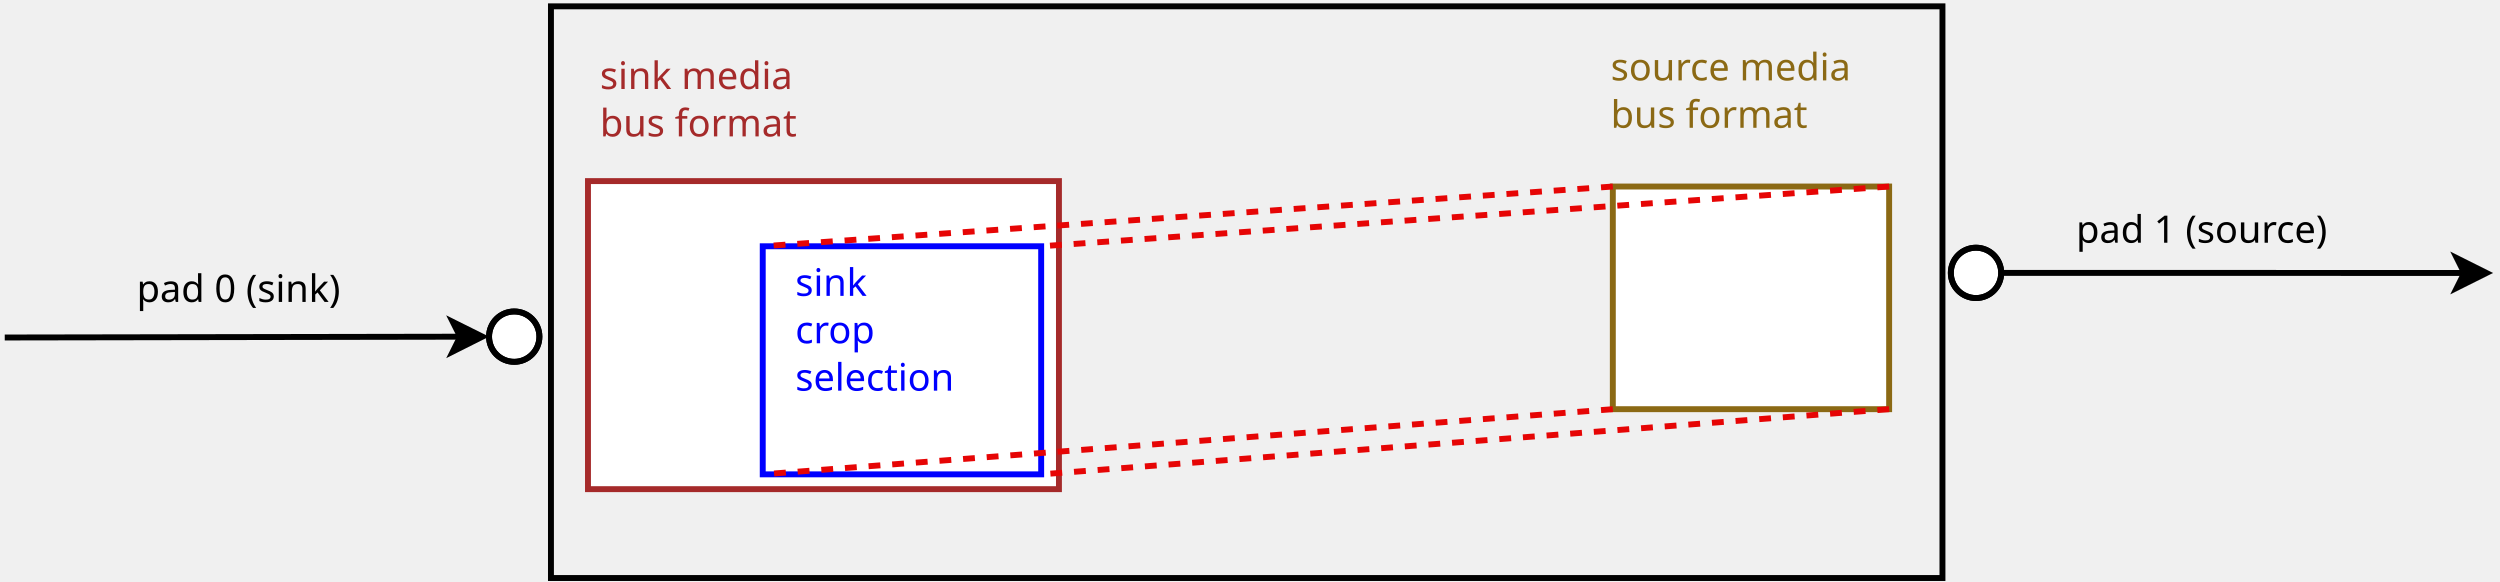
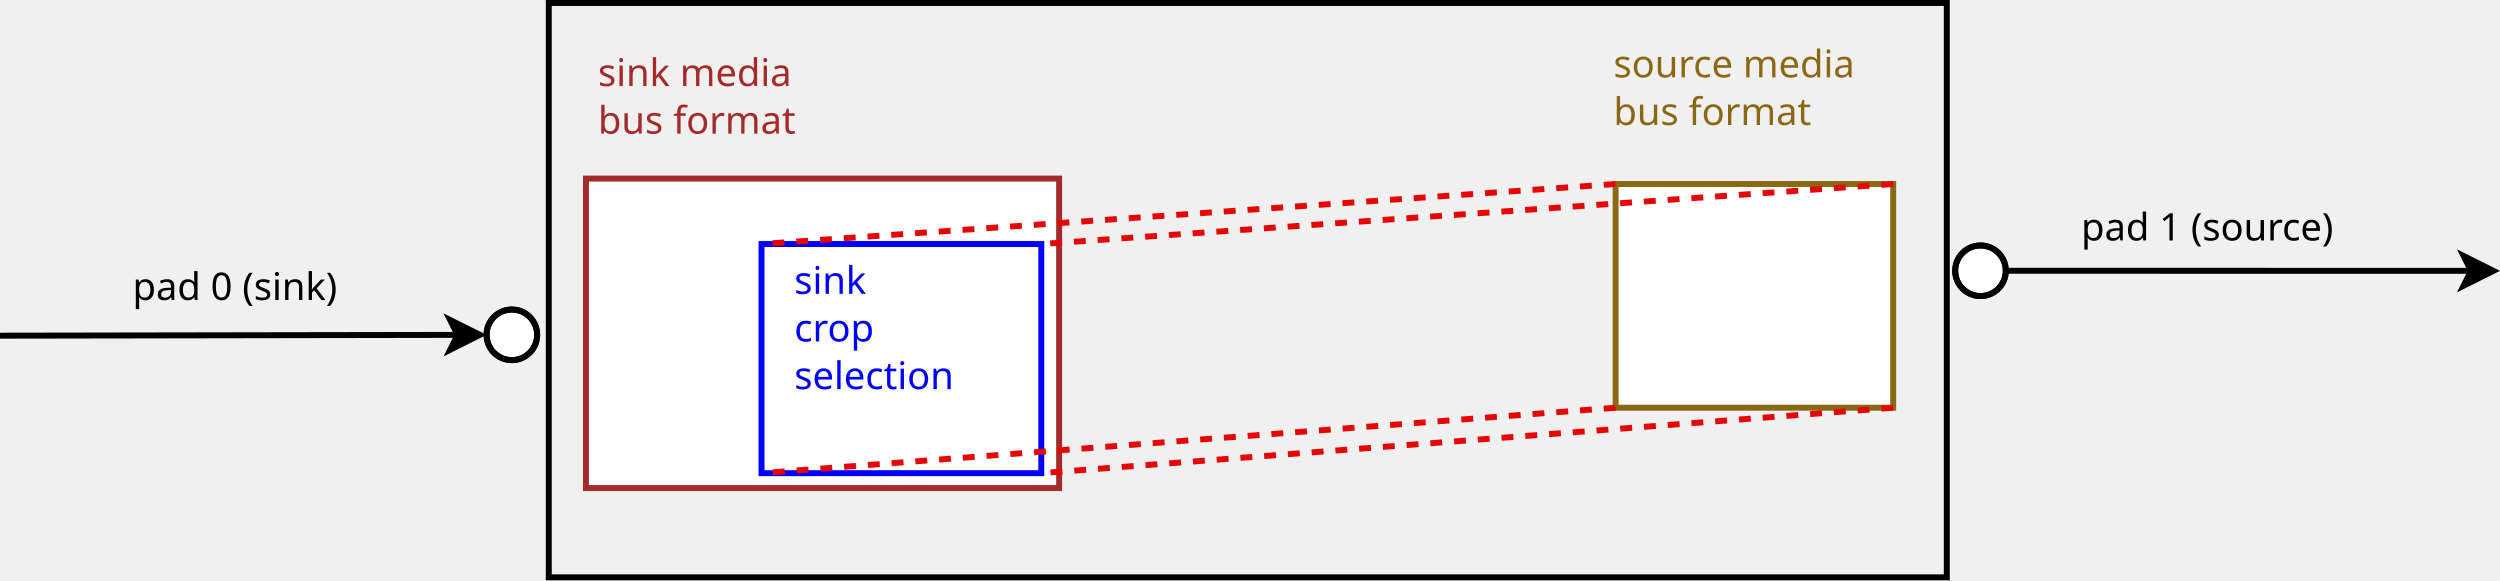
- <svg xmlns="http://www.w3.org/2000/svg" width="43cm" height="10cm" viewBox="-194 128 844 196">
-   <rect style="fill: none; fill-opacity:0; stroke-width: 2; stroke: #000000" x="-8" y="130" width="469.774" height="193" />
-   <g>
-     <rect style="fill: #ffffff" x="4.5" y="189" width="159" height="104" />
-     <rect style="fill: none; fill-opacity:0; stroke-width: 2; stroke: #a52a2a" x="4.5" y="189" width="159" height="104" />
+ <svg xmlns="http://www.w3.org/2000/svg" width="42.8cm" height="9.935cm" viewBox="-194 128 840.07 194.723" id="svg2" version="1.1">
+   <defs id="defs98" />
+   <rect style="fill:none;fill-opacity:0;stroke:#000000;stroke-width:2" x="-9.6" y="128.86" width="469.774" height="193" id="rect4" />
+   <g id="g6" transform="translate(-1.600243,-1.139534)">
+     <rect style="fill:#ffffff" x="4.5" y="189" width="159" height="104" id="rect8" />
+     <rect style="fill:none;fill-opacity:0;stroke:#a52a2a;stroke-width:2" x="4.5" y="189" width="159" height="104" id="rect10" />
  </g>
-   <g>
-     <rect style="fill: #ffffff" x="63.5" y="211" width="94" height="77" />
-     <rect style="fill: none; fill-opacity:0; stroke-width: 2; stroke: #0000ff" x="63.5" y="211" width="94" height="77" />
+   <g id="g12" transform="translate(-1.600243,-1.139534)">
+     <rect style="fill:#ffffff" x="63.5" y="211" width="94" height="77" id="rect14" />
+     <rect style="fill:none;fill-opacity:0;stroke:#0000ff;stroke-width:2" x="63.5" y="211" width="94" height="77" id="rect16" />
  </g>
-   <text style="fill: #0000ff;text-anchor:start;font-size:12.8;font-family:sanserif;font-style:normal;font-weight:normal" x="74.5" y="227.75">
-     <tspan x="74.5" y="227.75">sink</tspan>
-     <tspan x="74.5" y="243.75">crop</tspan>
-     <tspan x="74.5" y="259.75">selection</tspan>
+   <text style="font-style:normal;font-weight:normal;font-size:12.8px;font-family:sanserif;text-anchor:start;fill:#0000ff" x="72.9" y="226.61" id="text18">
+     <tspan x="72.9" y="226.61" id="tspan20">sink</tspan>
+     <tspan x="72.9" y="242.61" id="tspan22">crop</tspan>
+     <tspan x="72.9" y="258.61" id="tspan24">selection</tspan>
  </text>
-   <text style="fill: #000000;text-anchor:start;font-size:12.8;font-family:sanserif;font-style:normal;font-weight:normal" x="29.5" y="158">
-     <tspan x="29.5" y="158" />
+   <text style="font-style:normal;font-weight:normal;font-size:12.8px;font-family:sanserif;text-anchor:start;fill:#000000" x="27.9" y="156.86" id="text26">
+     <tspan x="27.9" y="156.86" id="tspan28" />
  </text>
-   <text style="fill: #a52a2a;text-anchor:start;font-size:12.8;font-family:sanserif;font-style:normal;font-weight:normal" x="8.538" y="157.914">
-     <tspan x="8.538" y="157.914">sink media</tspan>
-     <tspan x="8.538" y="173.914">bus format</tspan>
+   <text style="font-style:normal;font-weight:normal;font-size:12.8px;font-family:sanserif;text-anchor:start;fill:#a52a2a" x="6.938" y="156.774" id="text30">
+     <tspan x="6.938" y="156.774" id="tspan32">sink media</tspan>
+     <tspan x="6.938" y="172.774" id="tspan34">bus format</tspan>
  </text>
-   <text style="fill: #8b6914;text-anchor:start;font-size:12.8;font-family:sanserif;font-style:normal;font-weight:normal" x="349.774" y="155">
-     <tspan x="349.774" y="155">source media</tspan>
-     <tspan x="349.774" y="171">bus format</tspan>
+   <text style="font-style:normal;font-weight:normal;font-size:12.8px;font-family:sanserif;text-anchor:start;fill:#8b6914" x="348.174" y="153.86" id="text36">
+     <tspan x="348.174" y="153.86" id="tspan38">source media</tspan>
+     <tspan x="348.174" y="169.86" id="tspan40">bus format</tspan>
  </text>
-   <g>
-     <rect style="fill: #ffffff" x="350.488" y="190.834" width="93.286" height="75.166" />
-     <rect style="fill: none; fill-opacity:0; stroke-width: 2; stroke: #8b6914" x="350.488" y="190.834" width="93.286" height="75.166" />
+   <g id="g42" transform="translate(-1.600243,-1.139534)">
+     <rect style="fill:#ffffff" x="350.488" y="190.834" width="93.286" height="75.166" id="rect44" />
+     <rect style="fill:none;fill-opacity:0;stroke:#8b6914;stroke-width:2" x="350.488" y="190.834" width="93.286" height="75.166" id="rect46" />
  </g>
-   <line style="fill: none; fill-opacity:0; stroke-width: 2; stroke-dasharray: 4; stroke: #e60505" x1="350.488" y1="266" x2="63.5" y2="288" />
-   <line style="fill: none; fill-opacity:0; stroke-width: 2; stroke-dasharray: 4; stroke: #e60505" x1="350.488" y1="190.834" x2="63.5" y2="211" />
-   <line style="fill: none; fill-opacity:0; stroke-width: 2; stroke-dasharray: 4; stroke: #e60505" x1="443.774" y1="266" x2="157.5" y2="288" />
-   <line style="fill: none; fill-opacity:0; stroke-width: 2; stroke-dasharray: 4; stroke: #e60505" x1="443.774" y1="190.834" x2="157.5" y2="211" />
-   <g>
-     <ellipse style="fill: #ffffff" cx="473.1" cy="219.984" rx="8.5" ry="8.5" />
-     <ellipse style="fill: none; fill-opacity:0; stroke-width: 2; stroke: #000000" cx="473.1" cy="219.984" rx="8.5" ry="8.5" />
-     <ellipse style="fill: none; fill-opacity:0; stroke-width: 2; stroke: #000000" cx="473.1" cy="219.984" rx="8.5" ry="8.5" />
+   <line style="fill:none;fill-opacity:0;stroke:#e60505;stroke-width:2;stroke-dasharray:4" x1="348.888" y1="264.86" x2="61.9" y2="286.86" id="line48" />
+   <line style="fill:none;fill-opacity:0;stroke:#e60505;stroke-width:2;stroke-dasharray:4" x1="348.888" y1="189.694" x2="61.9" y2="209.86" id="line50" />
+   <line style="fill:none;fill-opacity:0;stroke:#e60505;stroke-width:2;stroke-dasharray:4" x1="442.174" y1="264.86" x2="155.9" y2="286.86" id="line52" />
+   <line style="fill:none;fill-opacity:0;stroke:#e60505;stroke-width:2;stroke-dasharray:4" x1="442.174" y1="189.694" x2="155.9" y2="209.86" id="line54" />
+   <g id="g56" transform="translate(-1.600243,-1.139534)">
+     <circle style="fill:#ffffff" cx="473.1" cy="219.984" id="ellipse58" r="8.5" />
+     <circle style="fill:none;fill-opacity:0;stroke:#000000;stroke-width:2" cx="473.1" cy="219.984" id="ellipse60" r="8.5" />
+     <circle style="fill:none;fill-opacity:0;stroke:#000000;stroke-width:2" cx="473.1" cy="219.984" id="ellipse62" r="8.5" />
  </g>
-   <g>
-     <line style="fill: none; fill-opacity:0; stroke-width: 2; stroke: #000000" x1="481.6" y1="219.984" x2="637.934" y2="220.012" />
-     <polygon style="fill: #000000" points="645.434,220.014 635.433,225.012 637.934,220.012 635.435,215.012 " />
-     <polygon style="fill: none; fill-opacity:0; stroke-width: 2; stroke: #000000" points="645.434,220.014 635.433,225.012 637.934,220.012 635.435,215.012 " />
+   <g id="g64" transform="translate(-1.600243,-1.139534)">
+     <line style="fill:none;fill-opacity:0;stroke:#000000;stroke-width:2" x1="481.6" y1="219.984" x2="637.934" y2="220.012" id="line66" />
+     <polygon style="fill:#000000" points="635.435,215.012 645.434,220.014 635.433,225.012 637.934,220.012 " id="polygon68" />
+     <polygon style="fill:none;fill-opacity:0;stroke:#000000;stroke-width:2" points="635.435,215.012 645.434,220.014 635.433,225.012 637.934,220.012 " id="polygon70" />
  </g>
-   <text style="fill: #000000;text-anchor:start;font-size:12.8;font-family:sanserif;font-style:normal;font-weight:normal" x="506.908" y="209.8">
-     <tspan x="506.908" y="209.8">pad 1 (source)</tspan>
+   <text style="font-style:normal;font-weight:normal;font-size:12.8px;font-family:sanserif;text-anchor:start;fill:#000000" x="505.308" y="208.66" id="text72">
+     <tspan x="505.308" y="208.66" id="tspan74">pad 1 (source)</tspan>
  </text>
-   <g>
-     <ellipse style="fill: #ffffff" cx="-20.398" cy="241.512" rx="8.5" ry="8.5" />
-     <ellipse style="fill: none; fill-opacity:0; stroke-width: 2; stroke: #000000" cx="-20.398" cy="241.512" rx="8.5" ry="8.5" />
-     <ellipse style="fill: none; fill-opacity:0; stroke-width: 2; stroke: #000000" cx="-20.398" cy="241.512" rx="8.5" ry="8.5" />
+   <g id="g76" transform="translate(-1.600243,-1.139534)">
+     <circle style="fill:#ffffff" cx="-20.398" cy="241.512" id="ellipse78" r="8.5" />
+     <circle style="fill:none;fill-opacity:0;stroke:#000000;stroke-width:2" cx="-20.398" cy="241.512" id="ellipse80" r="8.5" />
+     <circle style="fill:none;fill-opacity:0;stroke:#000000;stroke-width:2" cx="-20.398" cy="241.512" id="ellipse82" r="8.5" />
  </g>
-   <g>
-     <line style="fill: none; fill-opacity:0; stroke-width: 2; stroke: #000000" x1="-192.398" y1="241.8" x2="-38.634" y2="241.529" />
-     <polygon style="fill: #000000" points="-31.134,241.516 -41.125,246.534 -38.634,241.529 -41.143,236.534 " />
-     <polygon style="fill: none; fill-opacity:0; stroke-width: 2; stroke: #000000" points="-31.134,241.516 -41.125,246.534 -38.634,241.529 -41.143,236.534 " />
+   <g id="g84" transform="translate(-1.600243,-1.139534)">
+     <line style="fill:none;fill-opacity:0;stroke:#000000;stroke-width:2" x1="-192.398" y1="241.8" x2="-38.634" y2="241.529" id="line86" />
+     <polygon style="fill:#000000" points="-41.143,236.534 -31.134,241.516 -41.125,246.534 -38.634,241.529 " id="polygon88" />
+     <polygon style="fill:none;fill-opacity:0;stroke:#000000;stroke-width:2" points="-41.143,236.534 -31.134,241.516 -41.125,246.534 -38.634,241.529 " id="polygon90" />
  </g>
-   <text style="fill: #000000;text-anchor:start;font-size:12.8;font-family:sanserif;font-style:normal;font-weight:normal" x="-147.858" y="229.8">
-     <tspan x="-147.858" y="229.8">pad 0 (sink)</tspan>
+   <text style="font-style:normal;font-weight:normal;font-size:12.8px;font-family:sanserif;text-anchor:start;fill:#000000" x="-149.458" y="228.66" id="text92">
+     <tspan x="-149.458" y="228.66" id="tspan94">pad 0 (sink)</tspan>
  </text>
</svg>
